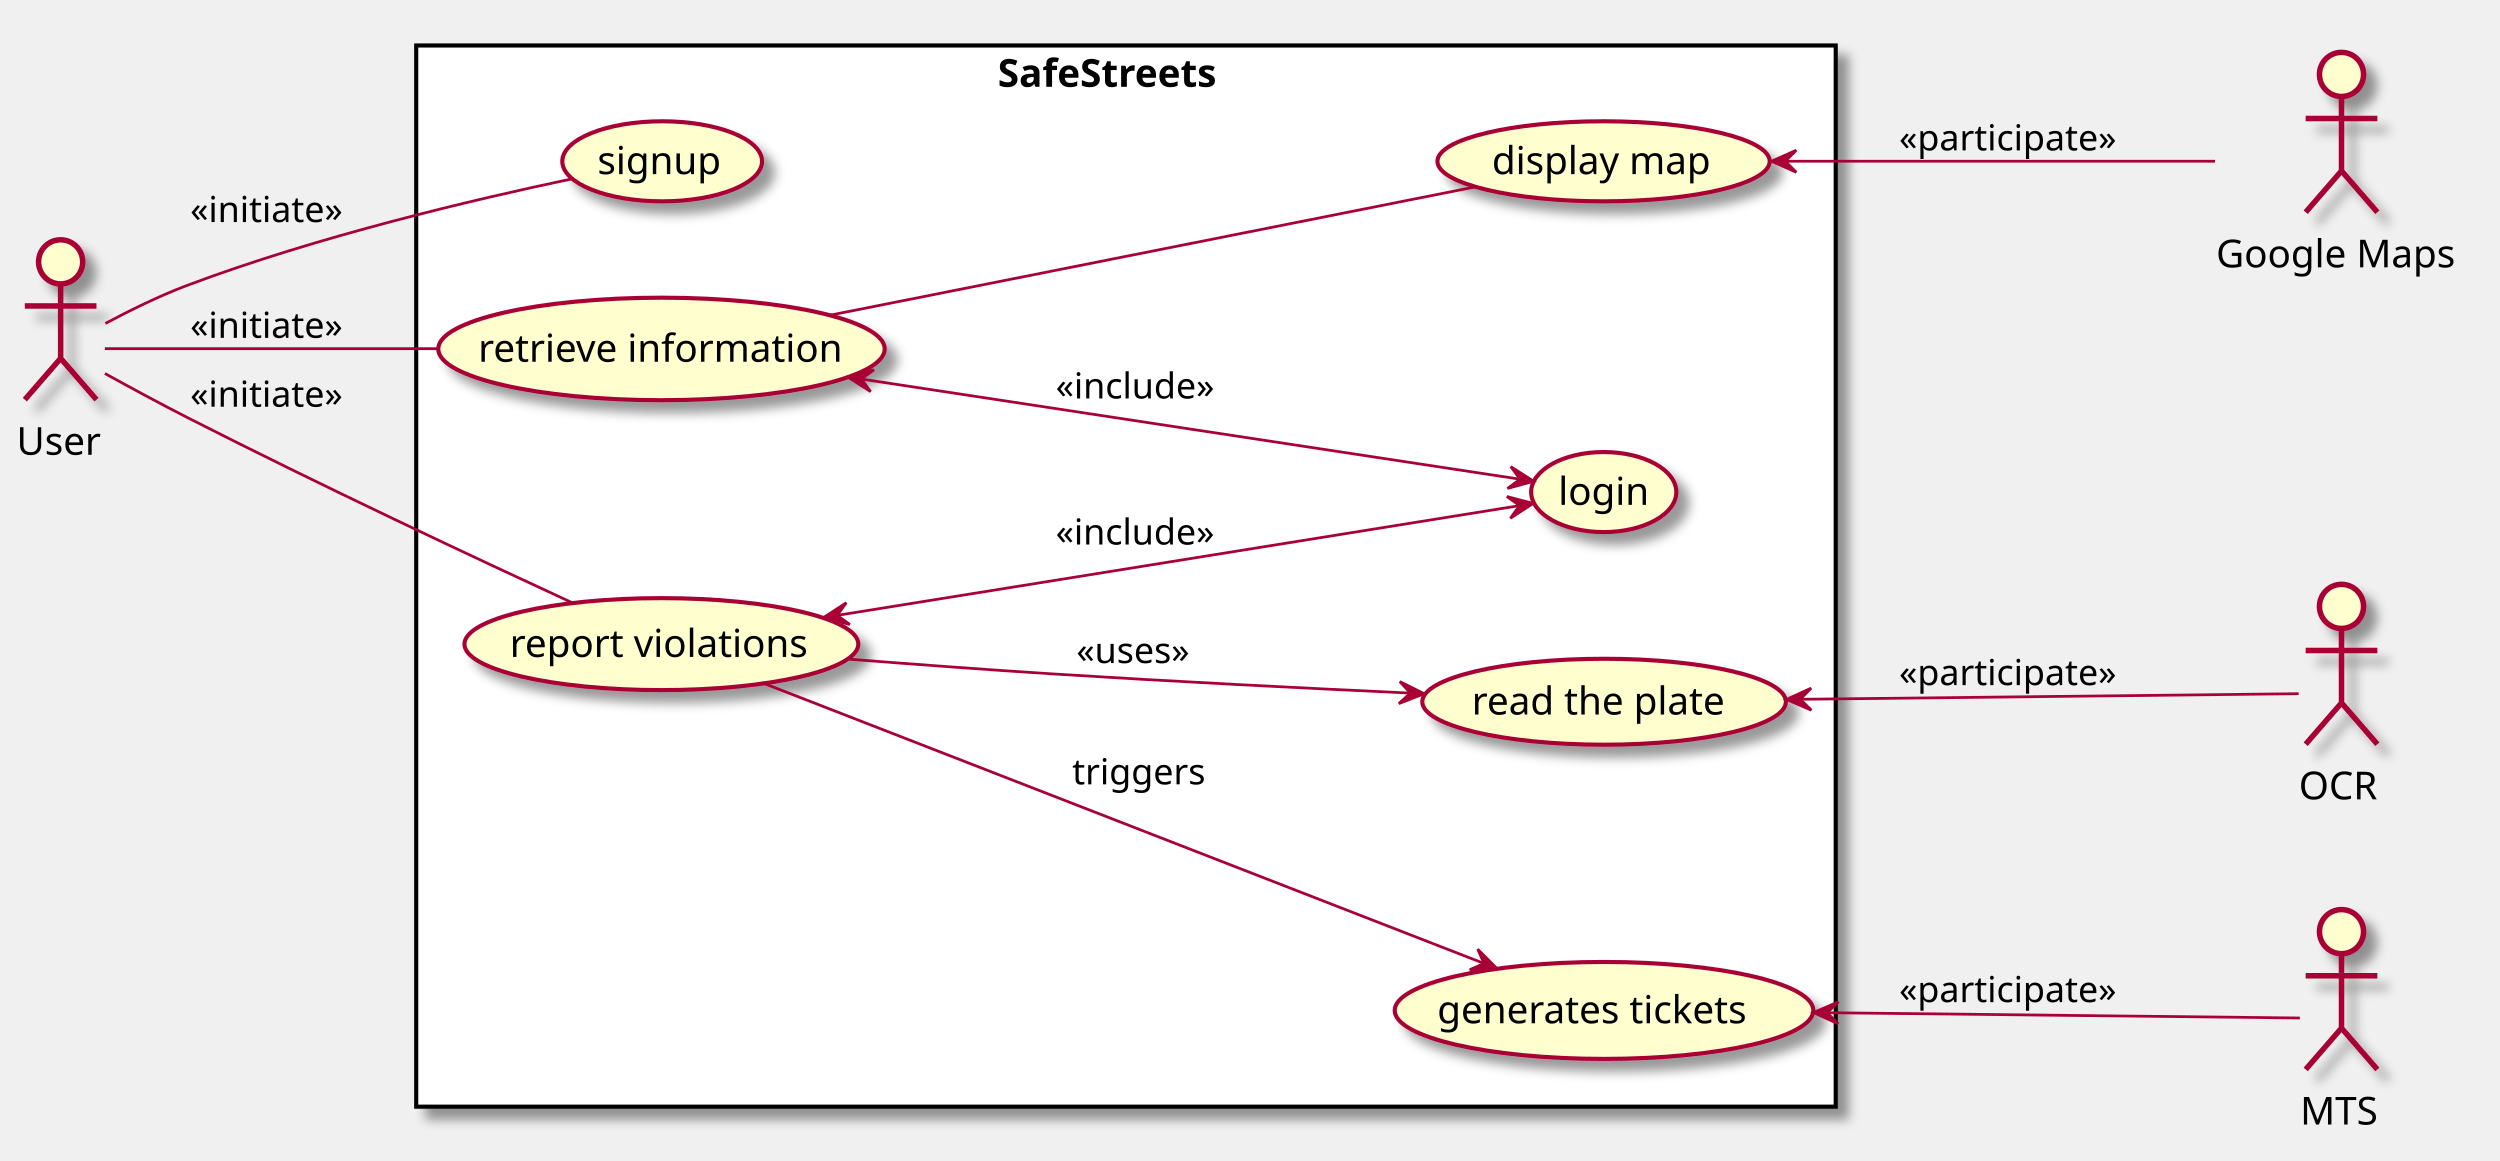
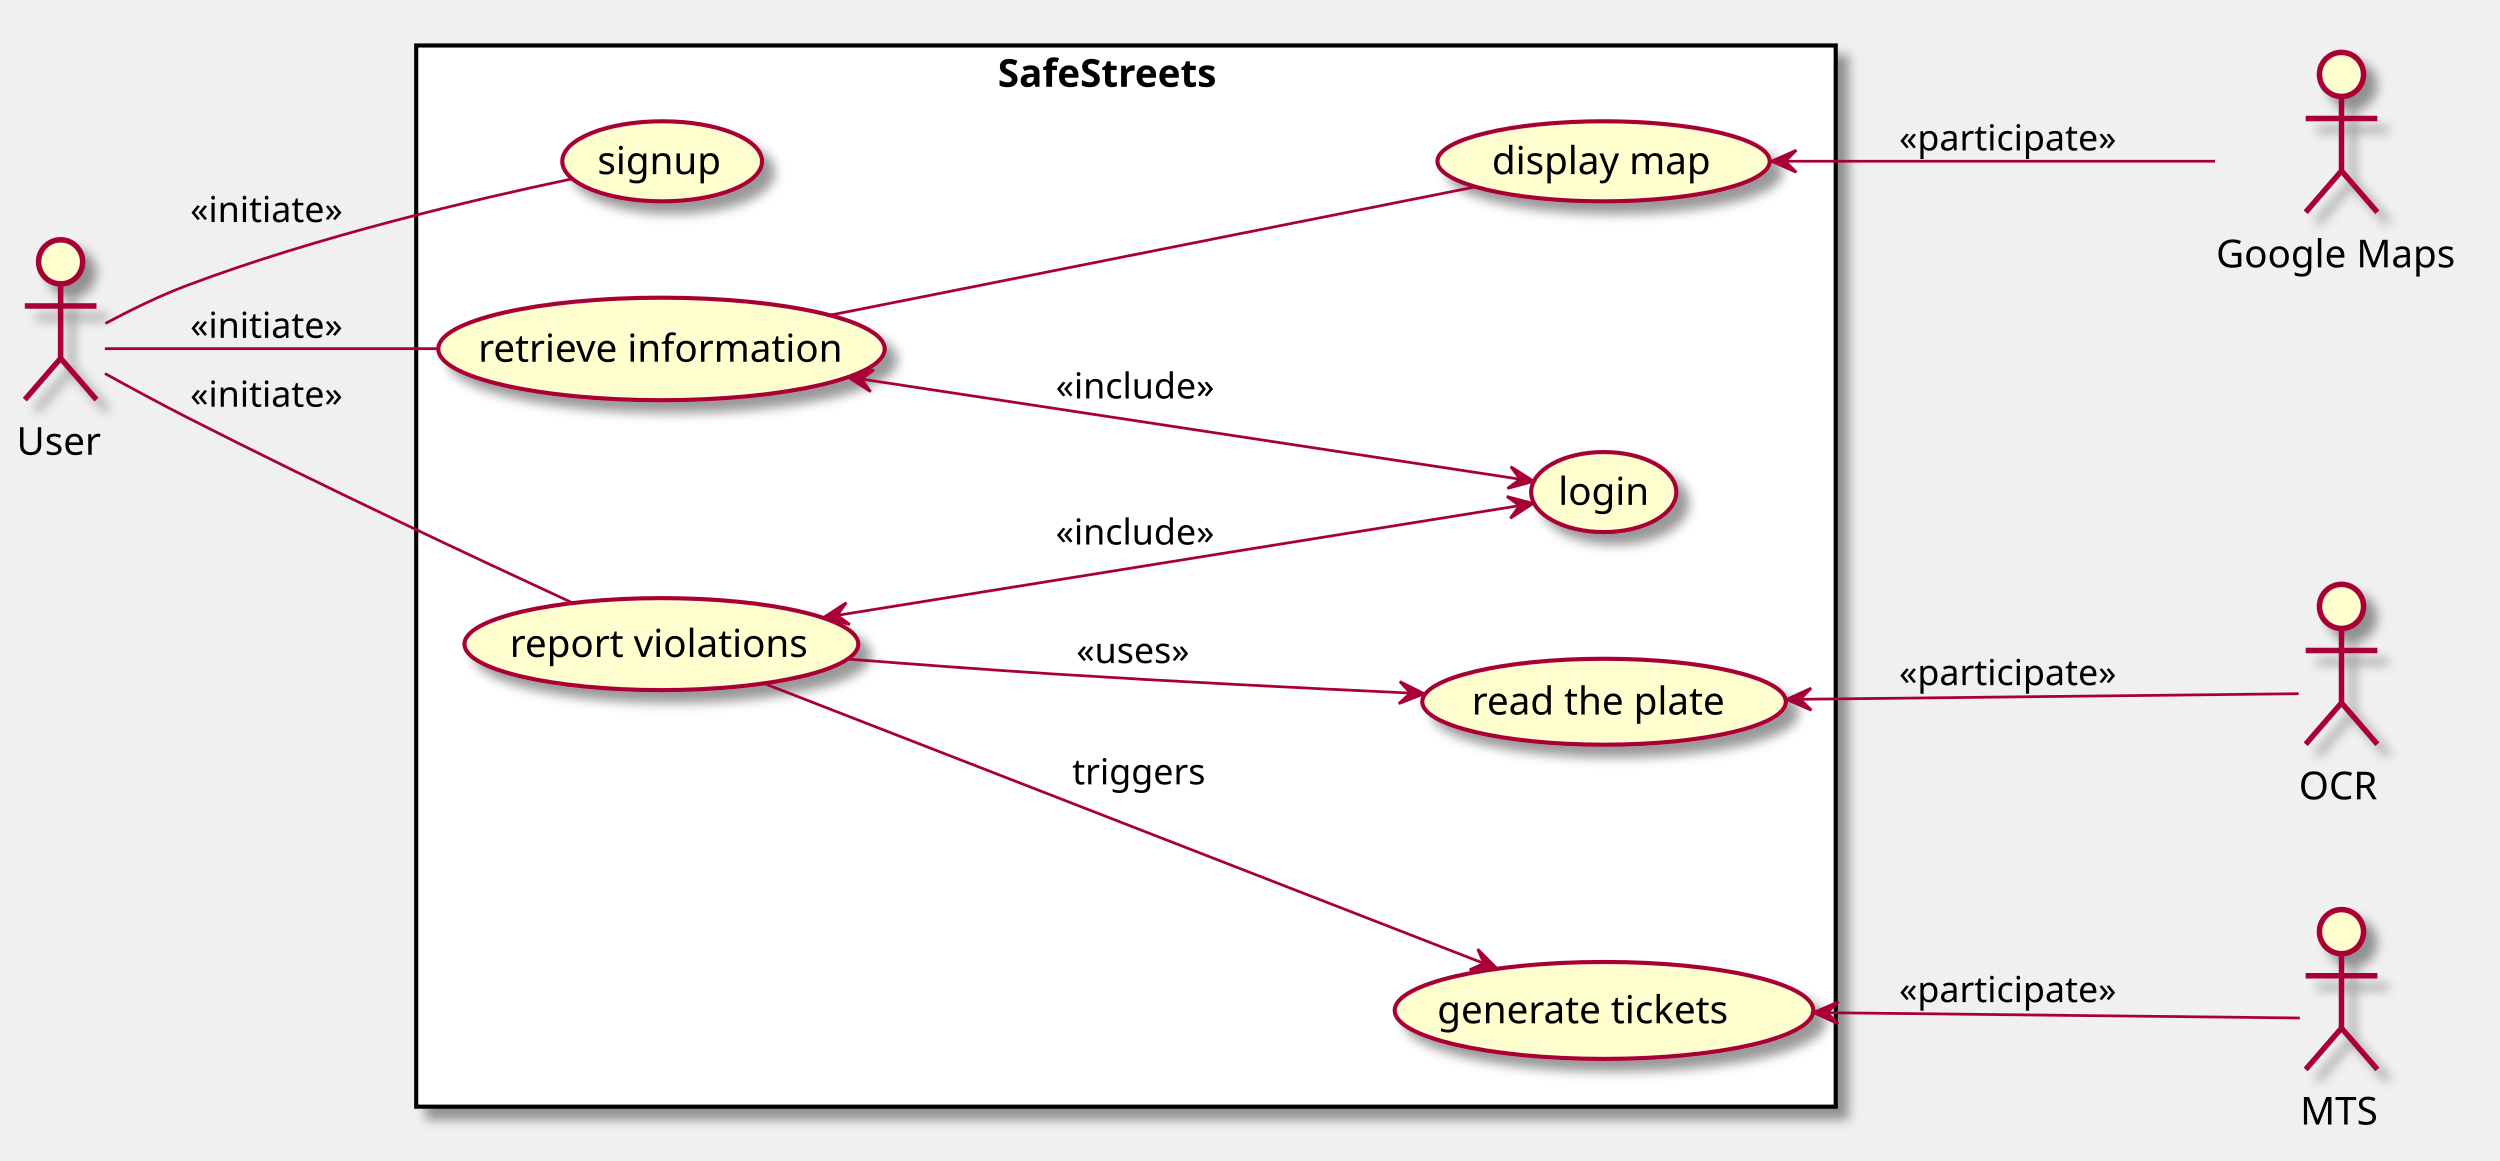
<svg xmlns="http://www.w3.org/2000/svg" contentScriptType="application/ecmascript" contentStyleType="text/css" height="421px" preserveAspectRatio="none" style="width:907px;height:421px;" version="1.1" viewBox="0 0 907 421" width="907px" zoomAndPan="magnify">
  <defs>
    <filter height="300%" id="fev00jq8zipe" width="300%" x="-1" y="-1">
      <feGaussianBlur result="blurOut" stdDeviation="2.0" />
      <feColorMatrix in="blurOut" result="blurOut2" type="matrix" values="0 0 0 0 0 0 0 0 0 0 0 0 0 0 0 0 0 0 .4 0" />
      <feOffset dx="4.0" dy="4.0" in="blurOut2" result="blurOut3" />
      <feBlend in="SourceGraphic" in2="blurOut3" mode="normal" />
    </filter>
  </defs>
  <g>
    <rect fill="#FFFFFF" filter="url(#fev00jq8zipe)" height="385" style="stroke: #000000; stroke-width: 1.5;" width="515" x="151" y="16.5" />
    <text fill="#000000" font-family="sans-serif" font-size="14" font-weight="bold" lengthAdjust="spacingAndGlyphs" textLength="93" x="362" y="31.495">SafeStreets</text>
    <ellipse cx="240.234" cy="58.524" fill="#FEFECE" filter="url(#fev00jq8zipe)" rx="36.234" ry="14.524" style="stroke: #A80036; stroke-width: 1.5;" />
    <text fill="#000000" font-family="sans-serif" font-size="14" lengthAdjust="spacingAndGlyphs" textLength="47" x="216.734" y="63.172">signup</text>
    <ellipse cx="239.988" cy="126.598" fill="#FEFECE" filter="url(#fev00jq8zipe)" rx="80.988" ry="18.598" style="stroke: #A80036; stroke-width: 1.5;" />
    <text fill="#000000" font-family="sans-serif" font-size="14" lengthAdjust="spacingAndGlyphs" textLength="133" x="173.488" y="131.246">retrieve information</text>
    <ellipse cx="239.946" cy="233.689" fill="#FEFECE" filter="url(#fev00jq8zipe)" rx="71.447" ry="16.689" style="stroke: #A80036; stroke-width: 1.5;" />
    <text fill="#000000" font-family="sans-serif" font-size="14" lengthAdjust="spacingAndGlyphs" textLength="110" x="184.946" y="238.338">report violations</text>
    <ellipse cx="581.96" cy="254.592" fill="#FEFECE" filter="url(#fev00jq8zipe)" rx="65.96" ry="15.592" style="stroke: #A80036; stroke-width: 1.5;" />
    <text fill="#000000" font-family="sans-serif" font-size="14" lengthAdjust="spacingAndGlyphs" textLength="96" x="533.96" y="259.24">read the plate</text>
    <ellipse cx="581.835" cy="178.524" fill="#FEFECE" filter="url(#fev00jq8zipe)" rx="26.334" ry="14.524" style="stroke: #A80036; stroke-width: 1.5;" />
    <text fill="#000000" font-family="sans-serif" font-size="14" lengthAdjust="spacingAndGlyphs" textLength="33" x="565.335" y="183.172">login</text>
    <ellipse cx="581.776" cy="58.524" fill="#FEFECE" filter="url(#fev00jq8zipe)" rx="60.276" ry="14.524" style="stroke: #A80036; stroke-width: 1.5;" />
    <text fill="#000000" font-family="sans-serif" font-size="14" lengthAdjust="spacingAndGlyphs" textLength="81" x="541.276" y="63.172">display map</text>
    <ellipse cx="581.939" cy="366.588" fill="#FEFECE" filter="url(#fev00jq8zipe)" rx="75.939" ry="17.588" style="stroke: #A80036; stroke-width: 1.5;" />
-     <text fill="#000000" font-family="sans-serif" font-size="14" lengthAdjust="spacingAndGlyphs" textLength="121" x="521.439" y="371.236">generates tickets</text>
+     <text fill="#000000" font-family="sans-serif" font-size="14" lengthAdjust="spacingAndGlyphs" textLength="121" x="521.439" y="371.236">generate tickets</text>
    <ellipse cx="22" cy="95" fill="#FEFECE" filter="url(#fev00jq8zipe)" rx="8" ry="8" style="stroke: #A80036; stroke-width: 2.0;" />
    <path d="M22,103 L22,130 M9,111 L35,111 M22,130 L9,145 M22,130 L35,145 " fill="none" filter="url(#fev00jq8zipe)" style="stroke: #A80036; stroke-width: 2.0;" />
    <text fill="#000000" font-family="sans-serif" font-size="14" lengthAdjust="spacingAndGlyphs" textLength="32" x="6" y="164.995">User</text>
    <ellipse cx="849.5" cy="220" fill="#FEFECE" filter="url(#fev00jq8zipe)" rx="8" ry="8" style="stroke: #A80036; stroke-width: 2.0;" />
    <path d="M849.5,228 L849.5,255 M836.5,236 L862.5,236 M849.5,255 L836.5,270 M849.5,255 L862.5,270 " fill="none" filter="url(#fev00jq8zipe)" style="stroke: #A80036; stroke-width: 2.0;" />
    <text fill="#000000" font-family="sans-serif" font-size="14" lengthAdjust="spacingAndGlyphs" textLength="31" x="834" y="289.995">OCR</text>
    <ellipse cx="849.5" cy="27" fill="#FEFECE" filter="url(#fev00jq8zipe)" rx="8" ry="8" style="stroke: #A80036; stroke-width: 2.0;" />
    <path d="M849.5,35 L849.5,62 M836.5,43 L862.5,43 M849.5,62 L836.5,77 M849.5,62 L862.5,77 " fill="none" filter="url(#fev00jq8zipe)" style="stroke: #A80036; stroke-width: 2.0;" />
    <text fill="#000000" font-family="sans-serif" font-size="14" lengthAdjust="spacingAndGlyphs" textLength="91" x="804" y="96.995">Google Maps</text>
    <ellipse cx="849.5" cy="338" fill="#FEFECE" filter="url(#fev00jq8zipe)" rx="8" ry="8" style="stroke: #A80036; stroke-width: 2.0;" />
    <path d="M849.5,346 L849.5,373 M836.5,354 L862.5,354 M849.5,373 L836.5,388 M849.5,373 L862.5,388 " fill="none" filter="url(#fev00jq8zipe)" style="stroke: #A80036; stroke-width: 2.0;" />
    <text fill="#000000" font-family="sans-serif" font-size="14" lengthAdjust="spacingAndGlyphs" textLength="30" x="834.5" y="407.995">MTS</text>
    <path d="M38.236,117.344 C46.879,112.738 57.804,107.335 68,103.5 C115.235,85.733 172.294,72.305 207.361,64.921 " fill="none" id="user-signup" style="stroke: #A80036; stroke-width: 1.0;" />
    <text fill="#000000" font-family="sans-serif" font-size="13" lengthAdjust="spacingAndGlyphs" textLength="59" x="69" y="80.567">«initiate»</text>
    <path d="M38.03,126.5 C63.399,126.5 114.485,126.5 158.929,126.5 " fill="none" id="user-retrieve information" style="stroke: #A80036; stroke-width: 1.0;" />
    <text fill="#000000" font-family="sans-serif" font-size="13" lengthAdjust="spacingAndGlyphs" textLength="59" x="69" y="122.567">«initiate»</text>
    <path d="M38.068,135.504 C46.852,140.357 57.958,146.382 68,151.5 C116.19,176.06 172.984,202.697 207.735,218.739 " fill="none" id="user-report violations" style="stroke: #A80036; stroke-width: 1.0;" />
    <text fill="#000000" font-family="sans-serif" font-size="13" lengthAdjust="spacingAndGlyphs" textLength="59" x="69" y="147.567">«initiate»</text>
    <path d="M307.509,239.109 C331.069,240.966 357.694,242.951 382,244.5 C425,247.24 473.24,249.671 511.569,251.45 " fill="none" id="report violations-read the plate" style="stroke: #A80036; stroke-width: 1.0;" />
    <polygon fill="#A80036" points="516.67,251.685,507.865,247.274,511.676,251.454,507.495,255.266,516.67,251.685" style="stroke: #A80036; stroke-width: 1.0;" />
    <text fill="#000000" font-family="sans-serif" font-size="13" lengthAdjust="spacingAndGlyphs" textLength="46" x="390.5" y="240.567">«uses»</text>
    <path d="M304.18,223.179 C377.796,211.34 495.468,192.416 551.031,183.481 " fill="none" id="report violations-login" style="stroke: #A80036; stroke-width: 1.0;" />
    <polygon fill="#A80036" points="556.21,182.648,546.689,180.127,551.274,183.441,547.959,188.026,556.21,182.648" style="stroke: #A80036; stroke-width: 1.0;" />
    <polygon fill="#A80036" points="298.792,224.045,308.313,226.565,303.728,223.251,307.043,218.667,298.792,224.045" style="stroke: #A80036; stroke-width: 1.0;" />
    <text fill="#000000" font-family="sans-serif" font-size="13" lengthAdjust="spacingAndGlyphs" textLength="61" x="383" y="197.567">«include»</text>
    <path d="M312.546,137.53 C386.627,148.794 498.096,165.743 551.439,173.853 " fill="none" id="retrieve information-login" style="stroke: #A80036; stroke-width: 1.0;" />
    <polygon fill="#A80036" points="556.417,174.61,548.12,169.303,551.474,173.858,546.918,177.212,556.417,174.61" style="stroke: #A80036; stroke-width: 1.0;" />
    <polygon fill="#A80036" points="307.568,136.774,315.865,142.081,312.511,137.525,317.067,134.172,307.568,136.774" style="stroke: #A80036; stroke-width: 1.0;" />
    <text fill="#000000" font-family="sans-serif" font-size="13" lengthAdjust="spacingAndGlyphs" textLength="61" x="383" y="144.567">«include»</text>
    <path d="M653.27,253.701 C714.958,253.009 799.518,252.06 833.957,251.674 " fill="none" id="read the plate-ocr" style="stroke: #A80036; stroke-width: 1.0;" />
    <polygon fill="#A80036" points="648.124,253.758,657.168,257.657,653.123,253.702,657.078,249.657,648.124,253.758" style="stroke: #A80036; stroke-width: 1.0;" />
    <text fill="#000000" font-family="sans-serif" font-size="13" lengthAdjust="spacingAndGlyphs" textLength="84" x="689" y="248.567">«participate»</text>
    <path d="M301.143,114.343 C368.293,100.992 474.637,79.847 535.377,67.77 " fill="none" id="retrieve information-display map" style="stroke: #A80036; stroke-width: 1.0;" />
    <path d="M647.921,58.5 C696.291,58.5 760.757,58.5 803.622,58.5 " fill="none" id="display map-gm" style="stroke: #A80036; stroke-width: 1.0;" />
    <polygon fill="#A80036" points="642.7,58.5,651.7,62.5,647.7,58.5,651.7,54.5,642.7,58.5" style="stroke: #A80036; stroke-width: 1.0;" />
    <text fill="#000000" font-family="sans-serif" font-size="13" lengthAdjust="spacingAndGlyphs" textLength="84" x="689" y="54.567">«participate»</text>
    <path d="M276.6,247.733 C340.041,272.405 470.156,323.005 538.255,349.488 " fill="none" id="report violations-generates tickets" style="stroke: #A80036; stroke-width: 1.0;" />
    <polygon fill="#A80036" points="543.049,351.353,536.111,344.362,538.389,349.54,533.212,351.818,543.049,351.353" style="stroke: #A80036; stroke-width: 1.0;" />
    <text fill="#000000" font-family="sans-serif" font-size="13" lengthAdjust="spacingAndGlyphs" textLength="49" x="389" y="284.567">triggers</text>
    <path d="M663.026,367.409 C723.845,368.091 801.979,368.967 834.382,369.33 " fill="none" id="generates tickets-mts" style="stroke: #A80036; stroke-width: 1.0;" />
    <polygon fill="#A80036" points="657.939,367.352,666.894,371.452,662.939,367.408,666.984,363.453,657.939,367.352" style="stroke: #A80036; stroke-width: 1.0;" />
    <text fill="#000000" font-family="sans-serif" font-size="13" lengthAdjust="spacingAndGlyphs" textLength="84" x="689" y="363.567">«participate»</text>
  </g>
</svg>
